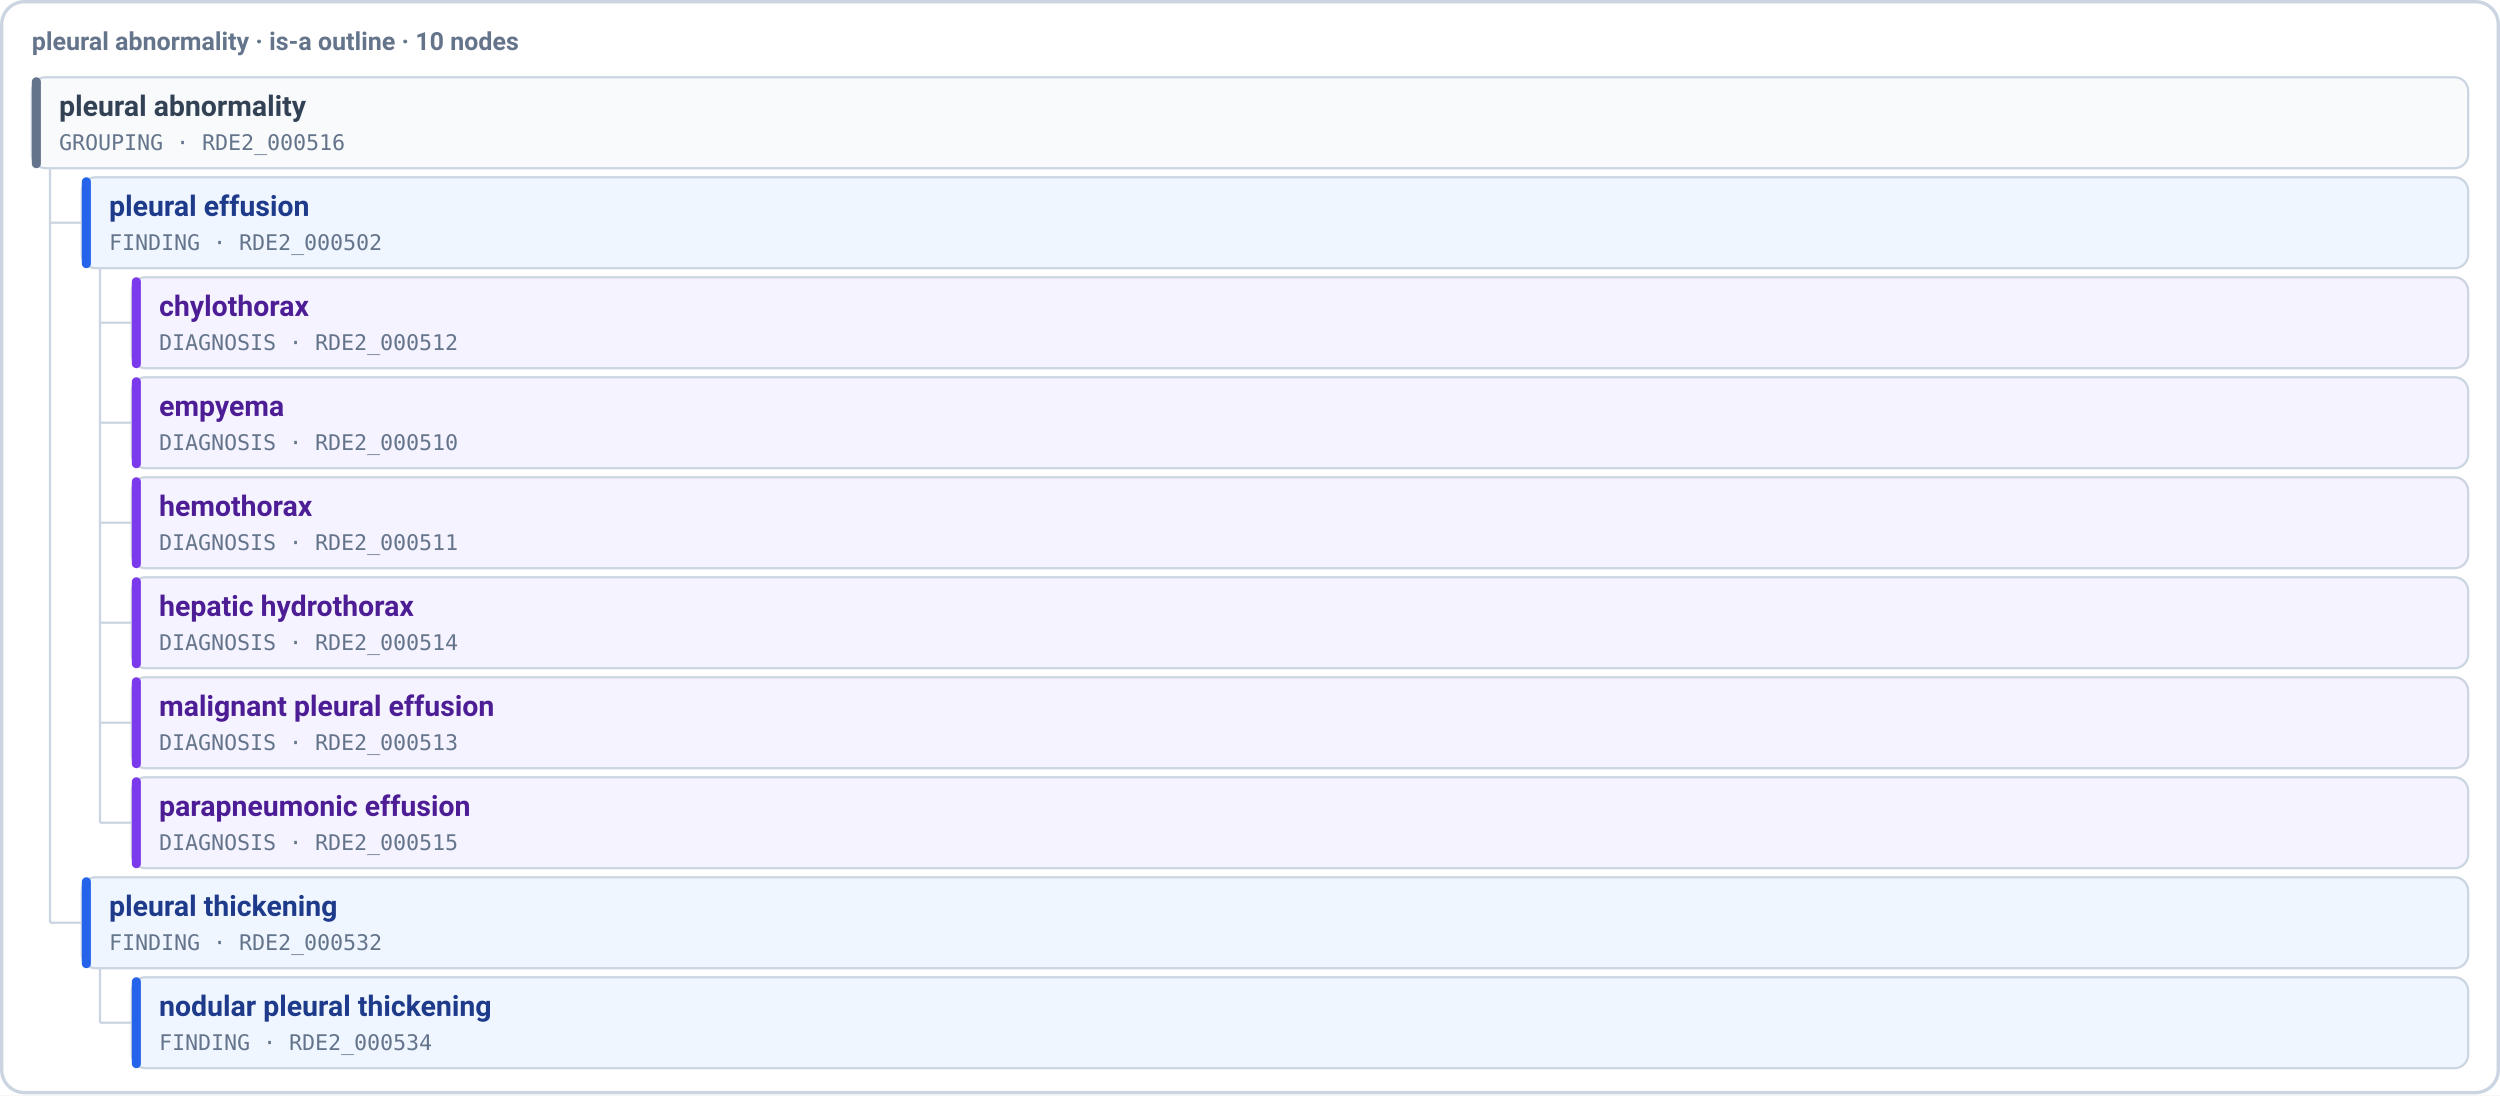
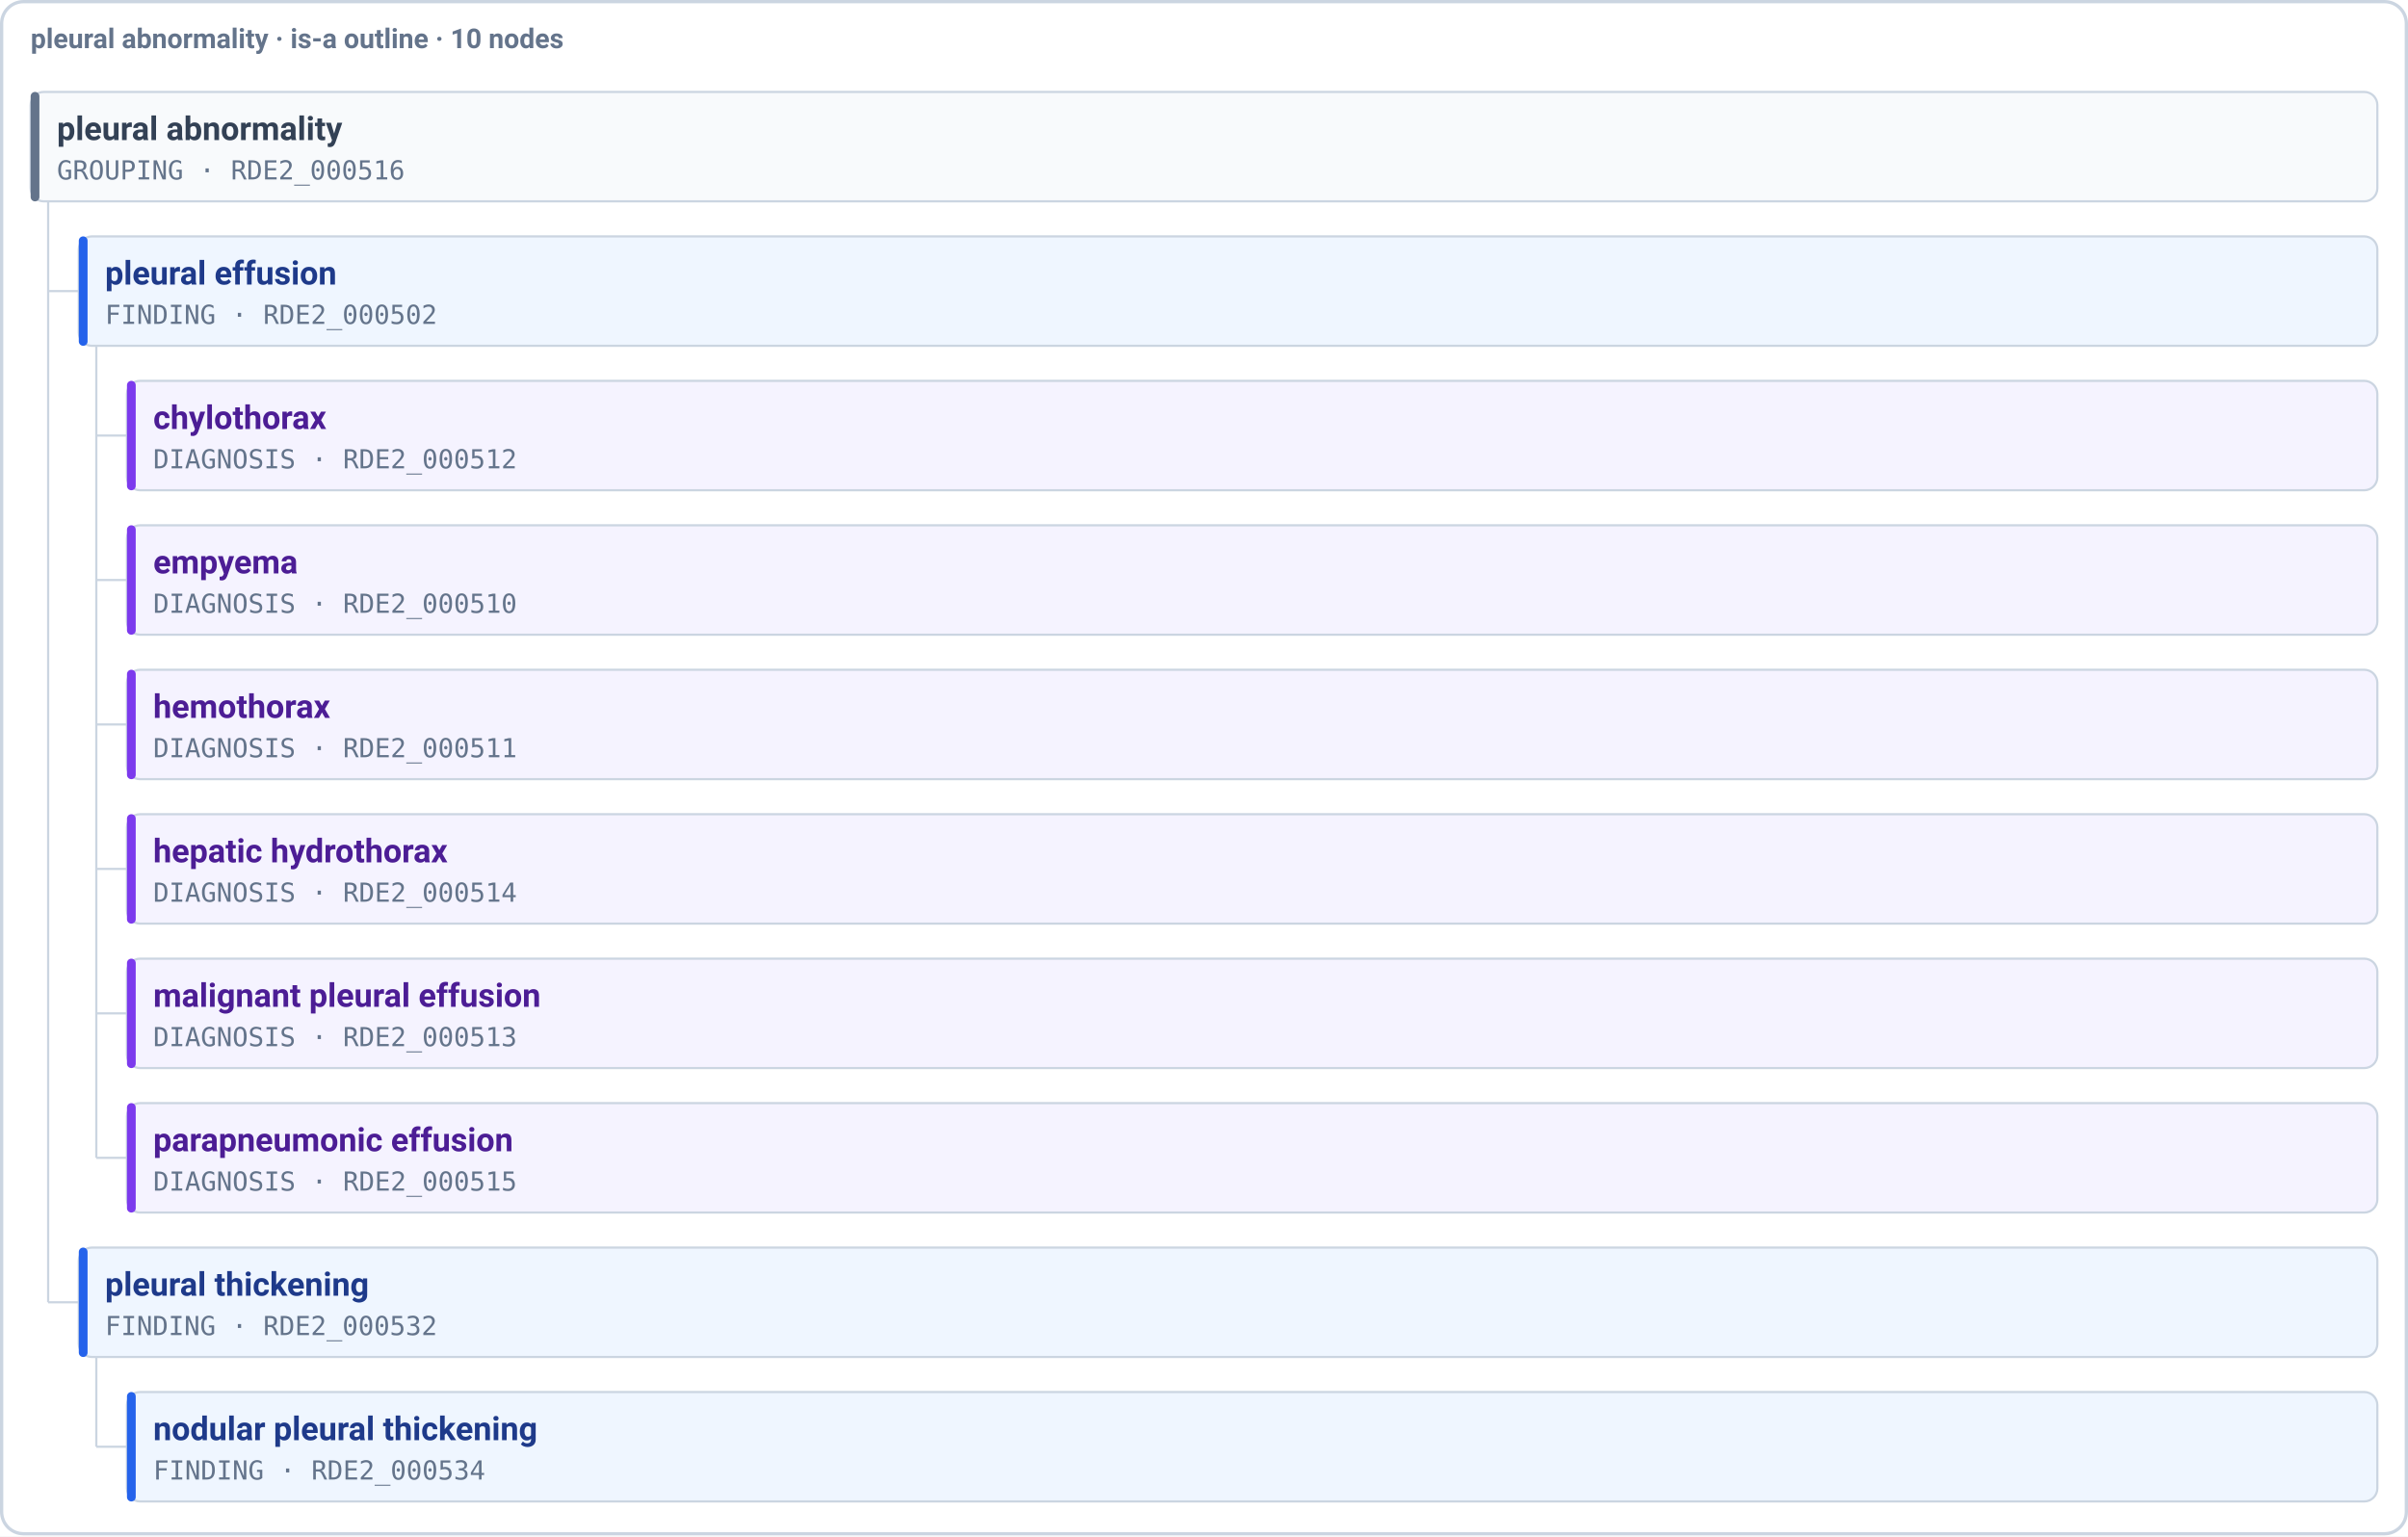
- <svg xmlns="http://www.w3.org/2000/svg" viewBox="0 0 1100 482" font-family="system-ui, -apple-system, 'Segoe UI', Roboto, sans-serif" role="img" aria-label="The is-a outline of pleural abnormality: one mini-card per row, indented by subsumption.">
+ <svg xmlns="http://www.w3.org/2000/svg" viewBox="0 0 1100 702" font-family="system-ui, -apple-system, 'Segoe UI', Roboto, sans-serif" role="img" aria-label="The is-a outline of pleural abnormality: one mini-card per row, indented by subsumption.">
  <style>.detail{display:none;pointer-events:none}.mini{cursor:default}svg:has(#m-RDE2_000516:hover) #d-RDE2_000516{display:inline}svg:has(#m-RDE2_000502:hover) #d-RDE2_000502{display:inline}svg:has(#m-RDE2_000512:hover) #d-RDE2_000512{display:inline}svg:has(#m-RDE2_000510:hover) #d-RDE2_000510{display:inline}svg:has(#m-RDE2_000511:hover) #d-RDE2_000511{display:inline}svg:has(#m-RDE2_000514:hover) #d-RDE2_000514{display:inline}svg:has(#m-RDE2_000513:hover) #d-RDE2_000513{display:inline}svg:has(#m-RDE2_000515:hover) #d-RDE2_000515{display:inline}svg:has(#m-RDE2_000532:hover) #d-RDE2_000532{display:inline}svg:has(#m-RDE2_000534:hover) #d-RDE2_000534{display:inline}</style>
-   <rect width="1100" height="482" fill="#ffffff" />
-   <rect x="0.75" y="0.75" width="1098.5" height="480" rx="10" fill="none" stroke="#cbd5e1" stroke-width="1.5" />
-   <path d="M22,74 L22,406.0" fill="none" stroke="#cbd5e1" stroke-width="1" />
-   <path d="M22,98.0 L36,98.0" fill="none" stroke="#cbd5e1" stroke-width="1" />
-   <path d="M22,406.0 L36,406.0" fill="none" stroke="#cbd5e1" stroke-width="1" />
-   <path d="M44,118 L44,362.0" fill="none" stroke="#cbd5e1" stroke-width="1" />
-   <path d="M44,142.0 L58,142.0" fill="none" stroke="#cbd5e1" stroke-width="1" />
-   <path d="M44,186.0 L58,186.0" fill="none" stroke="#cbd5e1" stroke-width="1" />
-   <path d="M44,230.0 L58,230.0" fill="none" stroke="#cbd5e1" stroke-width="1" />
-   <path d="M44,274.0 L58,274.0" fill="none" stroke="#cbd5e1" stroke-width="1" />
-   <path d="M44,318.0 L58,318.0" fill="none" stroke="#cbd5e1" stroke-width="1" />
-   <path d="M44,362.0 L58,362.0" fill="none" stroke="#cbd5e1" stroke-width="1" />
-   <path d="M44,426 L44,450.0" fill="none" stroke="#cbd5e1" stroke-width="1" />
-   <path d="M44,450.0 L58,450.0" fill="none" stroke="#cbd5e1" stroke-width="1" />
-   <text x="14.0" y="22.0" font-size="11" fill="#64748b" font-weight="700">pleural abnormality · is-a outline · 10 nodes</text>
+   <rect width="1100" height="702" fill="#ffffff" />
+   <rect x="0.75" y="0.75" width="1098.5" height="700" rx="10" fill="none" stroke="#cbd5e1" stroke-width="1.5" />
+   <path d="M22,92.0 L22,595.0" fill="none" stroke="#cbd5e1" stroke-width="1" />
+   <path d="M22,133.0 L36,133.0" fill="none" stroke="#cbd5e1" stroke-width="1" />
+   <path d="M22,595.0 L36,595.0" fill="none" stroke="#cbd5e1" stroke-width="1" />
+   <path d="M44,158.0 L44,529.0" fill="none" stroke="#cbd5e1" stroke-width="1" />
+   <path d="M44,199.0 L58,199.0" fill="none" stroke="#cbd5e1" stroke-width="1" />
+   <path d="M44,265.0 L58,265.0" fill="none" stroke="#cbd5e1" stroke-width="1" />
+   <path d="M44,331.0 L58,331.0" fill="none" stroke="#cbd5e1" stroke-width="1" />
+   <path d="M44,397.0 L58,397.0" fill="none" stroke="#cbd5e1" stroke-width="1" />
+   <path d="M44,463.0 L58,463.0" fill="none" stroke="#cbd5e1" stroke-width="1" />
+   <path d="M44,529.0 L58,529.0" fill="none" stroke="#cbd5e1" stroke-width="1" />
+   <path d="M44,620.0 L44,661.0" fill="none" stroke="#cbd5e1" stroke-width="1" />
+   <path d="M44,661.0 L58,661.0" fill="none" stroke="#cbd5e1" stroke-width="1" />
+   <text x="14.0" y="22.0" font-size="12.5" fill="#64748b" font-weight="700">pleural abnormality · is-a outline · 10 nodes</text>
  <g class="mini" id="m-RDE2_000516" data-node="RDE2_000516">
-     <rect x="14.0" y="34.0" width="1072.0" height="40" rx="6" fill="#f8fafc" stroke="#cbd5e1" />
-     <rect x="14.0" y="34.0" width="4" height="40" rx="2" fill="#64748b" />
-     <text x="26.0" y="51.0" font-size="12.5" fill="#334155" font-weight="600">pleural abnormality</text>
-     <text x="26.0" y="66.0" font-size="9.5" fill="#64748b" font-family="ui-monospace, SFMono-Regular, Menlo, monospace">GROUPING · RDE2_000516</text>
+     <rect x="14.0" y="42.0" width="1072.0" height="50" rx="6" fill="#f8fafc" stroke="#cbd5e1" />
+     <rect x="14.0" y="42.0" width="4" height="50" rx="2" fill="#64748b" />
+     <text x="26.0" y="64.0" font-size="15" fill="#334155" font-weight="600">pleural abnormality</text>
+     <text x="26.0" y="82.0" font-size="12" fill="#64748b" font-family="ui-monospace, SFMono-Regular, Menlo, monospace">GROUPING · RDE2_000516</text>
  </g>
  <g class="mini" id="m-RDE2_000502" data-node="RDE2_000502">
-     <rect x="36.0" y="78.0" width="1050.0" height="40" rx="6" fill="#eff6ff" stroke="#cbd5e1" />
-     <rect x="36.0" y="78.0" width="4" height="40" rx="2" fill="#2563eb" />
-     <text x="48.0" y="95.0" font-size="12.5" fill="#1e3a8a" font-weight="600">pleural effusion</text>
-     <text x="48.0" y="110.0" font-size="9.5" fill="#64748b" font-family="ui-monospace, SFMono-Regular, Menlo, monospace">FINDING · RDE2_000502</text>
+     <rect x="36.0" y="108.0" width="1050.0" height="50" rx="6" fill="#eff6ff" stroke="#cbd5e1" />
+     <rect x="36.0" y="108.0" width="4" height="50" rx="2" fill="#2563eb" />
+     <text x="48.0" y="130.0" font-size="15" fill="#1e3a8a" font-weight="600">pleural effusion</text>
+     <text x="48.0" y="148.0" font-size="12" fill="#64748b" font-family="ui-monospace, SFMono-Regular, Menlo, monospace">FINDING · RDE2_000502</text>
  </g>
  <g class="mini" id="m-RDE2_000512" data-node="RDE2_000512">
-     <rect x="58.0" y="122.0" width="1028.0" height="40" rx="6" fill="#f5f3ff" stroke="#cbd5e1" />
-     <rect x="58.0" y="122.0" width="4" height="40" rx="2" fill="#7c3aed" />
-     <text x="70.0" y="139.0" font-size="12.5" fill="#4c1d95" font-weight="600">chylothorax</text>
-     <text x="70.0" y="154.0" font-size="9.5" fill="#64748b" font-family="ui-monospace, SFMono-Regular, Menlo, monospace">DIAGNOSIS · RDE2_000512</text>
+     <rect x="58.0" y="174.0" width="1028.0" height="50" rx="6" fill="#f5f3ff" stroke="#cbd5e1" />
+     <rect x="58.0" y="174.0" width="4" height="50" rx="2" fill="#7c3aed" />
+     <text x="70.0" y="196.0" font-size="15" fill="#4c1d95" font-weight="600">chylothorax</text>
+     <text x="70.0" y="214.0" font-size="12" fill="#64748b" font-family="ui-monospace, SFMono-Regular, Menlo, monospace">DIAGNOSIS · RDE2_000512</text>
  </g>
  <g class="mini" id="m-RDE2_000510" data-node="RDE2_000510">
-     <rect x="58.0" y="166.0" width="1028.0" height="40" rx="6" fill="#f5f3ff" stroke="#cbd5e1" />
-     <rect x="58.0" y="166.0" width="4" height="40" rx="2" fill="#7c3aed" />
-     <text x="70.0" y="183.0" font-size="12.5" fill="#4c1d95" font-weight="600">empyema</text>
-     <text x="70.0" y="198.0" font-size="9.5" fill="#64748b" font-family="ui-monospace, SFMono-Regular, Menlo, monospace">DIAGNOSIS · RDE2_000510</text>
+     <rect x="58.0" y="240.0" width="1028.0" height="50" rx="6" fill="#f5f3ff" stroke="#cbd5e1" />
+     <rect x="58.0" y="240.0" width="4" height="50" rx="2" fill="#7c3aed" />
+     <text x="70.0" y="262.0" font-size="15" fill="#4c1d95" font-weight="600">empyema</text>
+     <text x="70.0" y="280.0" font-size="12" fill="#64748b" font-family="ui-monospace, SFMono-Regular, Menlo, monospace">DIAGNOSIS · RDE2_000510</text>
  </g>
  <g class="mini" id="m-RDE2_000511" data-node="RDE2_000511">
-     <rect x="58.0" y="210.0" width="1028.0" height="40" rx="6" fill="#f5f3ff" stroke="#cbd5e1" />
-     <rect x="58.0" y="210.0" width="4" height="40" rx="2" fill="#7c3aed" />
-     <text x="70.0" y="227.0" font-size="12.5" fill="#4c1d95" font-weight="600">hemothorax</text>
-     <text x="70.0" y="242.0" font-size="9.5" fill="#64748b" font-family="ui-monospace, SFMono-Regular, Menlo, monospace">DIAGNOSIS · RDE2_000511</text>
+     <rect x="58.0" y="306.0" width="1028.0" height="50" rx="6" fill="#f5f3ff" stroke="#cbd5e1" />
+     <rect x="58.0" y="306.0" width="4" height="50" rx="2" fill="#7c3aed" />
+     <text x="70.0" y="328.0" font-size="15" fill="#4c1d95" font-weight="600">hemothorax</text>
+     <text x="70.0" y="346.0" font-size="12" fill="#64748b" font-family="ui-monospace, SFMono-Regular, Menlo, monospace">DIAGNOSIS · RDE2_000511</text>
  </g>
  <g class="mini" id="m-RDE2_000514" data-node="RDE2_000514">
-     <rect x="58.0" y="254.0" width="1028.0" height="40" rx="6" fill="#f5f3ff" stroke="#cbd5e1" />
-     <rect x="58.0" y="254.0" width="4" height="40" rx="2" fill="#7c3aed" />
-     <text x="70.0" y="271.0" font-size="12.5" fill="#4c1d95" font-weight="600">hepatic hydrothorax</text>
-     <text x="70.0" y="286.0" font-size="9.5" fill="#64748b" font-family="ui-monospace, SFMono-Regular, Menlo, monospace">DIAGNOSIS · RDE2_000514</text>
+     <rect x="58.0" y="372.0" width="1028.0" height="50" rx="6" fill="#f5f3ff" stroke="#cbd5e1" />
+     <rect x="58.0" y="372.0" width="4" height="50" rx="2" fill="#7c3aed" />
+     <text x="70.0" y="394.0" font-size="15" fill="#4c1d95" font-weight="600">hepatic hydrothorax</text>
+     <text x="70.0" y="412.0" font-size="12" fill="#64748b" font-family="ui-monospace, SFMono-Regular, Menlo, monospace">DIAGNOSIS · RDE2_000514</text>
  </g>
  <g class="mini" id="m-RDE2_000513" data-node="RDE2_000513">
-     <rect x="58.0" y="298.0" width="1028.0" height="40" rx="6" fill="#f5f3ff" stroke="#cbd5e1" />
-     <rect x="58.0" y="298.0" width="4" height="40" rx="2" fill="#7c3aed" />
-     <text x="70.0" y="315.0" font-size="12.5" fill="#4c1d95" font-weight="600">malignant pleural effusion</text>
-     <text x="70.0" y="330.0" font-size="9.5" fill="#64748b" font-family="ui-monospace, SFMono-Regular, Menlo, monospace">DIAGNOSIS · RDE2_000513</text>
+     <rect x="58.0" y="438.0" width="1028.0" height="50" rx="6" fill="#f5f3ff" stroke="#cbd5e1" />
+     <rect x="58.0" y="438.0" width="4" height="50" rx="2" fill="#7c3aed" />
+     <text x="70.0" y="460.0" font-size="15" fill="#4c1d95" font-weight="600">malignant pleural effusion</text>
+     <text x="70.0" y="478.0" font-size="12" fill="#64748b" font-family="ui-monospace, SFMono-Regular, Menlo, monospace">DIAGNOSIS · RDE2_000513</text>
  </g>
  <g class="mini" id="m-RDE2_000515" data-node="RDE2_000515">
-     <rect x="58.0" y="342.0" width="1028.0" height="40" rx="6" fill="#f5f3ff" stroke="#cbd5e1" />
-     <rect x="58.0" y="342.0" width="4" height="40" rx="2" fill="#7c3aed" />
-     <text x="70.0" y="359.0" font-size="12.5" fill="#4c1d95" font-weight="600">parapneumonic effusion</text>
-     <text x="70.0" y="374.0" font-size="9.5" fill="#64748b" font-family="ui-monospace, SFMono-Regular, Menlo, monospace">DIAGNOSIS · RDE2_000515</text>
+     <rect x="58.0" y="504.0" width="1028.0" height="50" rx="6" fill="#f5f3ff" stroke="#cbd5e1" />
+     <rect x="58.0" y="504.0" width="4" height="50" rx="2" fill="#7c3aed" />
+     <text x="70.0" y="526.0" font-size="15" fill="#4c1d95" font-weight="600">parapneumonic effusion</text>
+     <text x="70.0" y="544.0" font-size="12" fill="#64748b" font-family="ui-monospace, SFMono-Regular, Menlo, monospace">DIAGNOSIS · RDE2_000515</text>
  </g>
  <g class="mini" id="m-RDE2_000532" data-node="RDE2_000532">
-     <rect x="36.0" y="386.0" width="1050.0" height="40" rx="6" fill="#eff6ff" stroke="#cbd5e1" />
-     <rect x="36.0" y="386.0" width="4" height="40" rx="2" fill="#2563eb" />
-     <text x="48.0" y="403.0" font-size="12.5" fill="#1e3a8a" font-weight="600">pleural thickening</text>
-     <text x="48.0" y="418.0" font-size="9.5" fill="#64748b" font-family="ui-monospace, SFMono-Regular, Menlo, monospace">FINDING · RDE2_000532</text>
+     <rect x="36.0" y="570.0" width="1050.0" height="50" rx="6" fill="#eff6ff" stroke="#cbd5e1" />
+     <rect x="36.0" y="570.0" width="4" height="50" rx="2" fill="#2563eb" />
+     <text x="48.0" y="592.0" font-size="15" fill="#1e3a8a" font-weight="600">pleural thickening</text>
+     <text x="48.0" y="610.0" font-size="12" fill="#64748b" font-family="ui-monospace, SFMono-Regular, Menlo, monospace">FINDING · RDE2_000532</text>
  </g>
  <g class="mini" id="m-RDE2_000534" data-node="RDE2_000534">
-     <rect x="58.0" y="430.0" width="1028.0" height="40" rx="6" fill="#eff6ff" stroke="#cbd5e1" />
-     <rect x="58.0" y="430.0" width="4" height="40" rx="2" fill="#2563eb" />
-     <text x="70.0" y="447.0" font-size="12.5" fill="#1e3a8a" font-weight="600">nodular pleural thickening</text>
-     <text x="70.0" y="462.0" font-size="9.5" fill="#64748b" font-family="ui-monospace, SFMono-Regular, Menlo, monospace">FINDING · RDE2_000534</text>
+     <rect x="58.0" y="636.0" width="1028.0" height="50" rx="6" fill="#eff6ff" stroke="#cbd5e1" />
+     <rect x="58.0" y="636.0" width="4" height="50" rx="2" fill="#2563eb" />
+     <text x="70.0" y="658.0" font-size="15" fill="#1e3a8a" font-weight="600">nodular pleural thickening</text>
+     <text x="70.0" y="676.0" font-size="12" fill="#64748b" font-family="ui-monospace, SFMono-Regular, Menlo, monospace">FINDING · RDE2_000534</text>
  </g>
  <g class="details">
-     <g class="detail" id="d-RDE2_000516" transform="translate(14.0,76.0)">
-       <rect x="0" y="0" width="420" height="100" rx="8" fill="#ffffff" stroke="#64748b" stroke-width="1.2" />
-       <rect x="0" y="0" width="420" height="30" rx="8" fill="#f8fafc" />
-       <rect x="0" y="22" width="420" height="8" fill="#f8fafc" />
-       <text x="12.0" y="20.0" font-size="13" fill="#334155" font-weight="700">pleural abnormality</text>
-       <text x="408.0" y="20.0" font-size="9.5" fill="#64748b" text-anchor="end" font-family="ui-monospace, SFMono-Regular, Menlo, monospace">GROUPING · RDE2_000516</text>
-       <text x="12.0" y="44.0" font-size="11" fill="#1f2937">Any abnormality of the pleura or pleural space. Negative-only node.</text>
-       <text x="12.0" y="58.0" font-size="11" fill="#78350f">⌂ RID1362 “pleura” · structure</text>
-       <text x="12.0" y="72.0" font-size="10" fill="#4c1d95">kinds of  pleural effusion</text>
-       <text x="12.0" y="85.0" font-size="10" fill="#4c1d95">kinds of  pleural thickening</text>
-     </g>
-     <g class="detail" id="d-RDE2_000502" transform="translate(36.0,120.0)">
-       <rect x="0" y="0" width="420" height="285" rx="8" fill="#ffffff" stroke="#2563eb" stroke-width="1.2" />
-       <rect x="0" y="0" width="420" height="30" rx="8" fill="#eff6ff" />
-       <rect x="0" y="22" width="420" height="8" fill="#eff6ff" />
-       <text x="12.0" y="20.0" font-size="13" fill="#1e3a8a" font-weight="700">pleural effusion</text>
-       <text x="408.0" y="20.0" font-size="9.5" fill="#64748b" text-anchor="end" font-family="ui-monospace, SFMono-Regular, Menlo, monospace">FINDING · RDE2_000502</text>
-       <text x="12.0" y="44.0" font-size="11" fill="#1f2937">Fluid within the pleural space beyond the physiologic few</text>
-       <text x="12.0" y="58.0" font-size="11" fill="#1f2937">millilitres. The class carries what can be seen; its causes are the</text>
-       <text x="12.0" y="72.0" font-size="11" fill="#1f2937">incoming MAY_CAUSE edges and its named kinds are its diagnosis</text>
-       <text x="12.0" y="86.0" font-size="11" fill="#1f2937">subtypes.</text>
-       <text x="12.0" y="100.0" font-size="11" fill="#78350f">⌂ RID1363 “pleural space” · structure</text>
-       <text x="12.0" y="114.0" font-size="10" fill="#64748b">synonyms: pleural fluid · hydrothorax</text>
-       <text x="12.0" y="127.0" font-size="10" fill="#14532d">attributes: presence · change from prior · size (qualitative) · fluid attenuation · internal complexity</text>
-       <text x="12.0" y="140.0" font-size="10" fill="#4c1d95">a kind of  pleural abnormality</text>
-       <text x="12.0" y="153.0" font-size="10" fill="#4c1d95">kinds of  empyema</text>
-       <text x="12.0" y="166.0" font-size="10" fill="#4c1d95">kinds of  hemothorax</text>
-       <text x="12.0" y="179.0" font-size="10" fill="#4c1d95">kinds of  chylothorax</text>
-       <text x="12.0" y="192.0" font-size="10" fill="#4c1d95">kinds of  malignant pleural effusion</text>
-       <text x="12.0" y="205.0" font-size="10" fill="#4c1d95">kinds of  hepatic hydrothorax</text>
-       <text x="12.0" y="218.0" font-size="10" fill="#64748b">… 9 more</text>
-       <text x="12.0" y="231.0" font-size="10" fill="#64748b">RadLex RID34539 “pleural effusion”</text>
-       <text x="12.0" y="244.0" font-size="10" fill="#64748b">SNOMED CT 60046008 “Pleural effusion”</text>
-       <text x="12.0" y="257.0" font-size="10" fill="#64748b">modality computed tomography, ultrasound, projection radiography · region</text>
-       <text x="12.0" y="270.0" font-size="10" fill="#64748b">thorax · subspecialty chest radiology · sex sex-neutral · age all ages · …</text>
-     </g>
-     <g class="detail" id="d-RDE2_000512" transform="translate(58.0,164.0)">
-       <rect x="0" y="0" width="420" height="153" rx="8" fill="#ffffff" stroke="#7c3aed" stroke-width="1.2" />
-       <rect x="0" y="0" width="420" height="30" rx="8" fill="#f5f3ff" />
-       <rect x="0" y="22" width="420" height="8" fill="#f5f3ff" />
-       <text x="12.0" y="20.0" font-size="13" fill="#4c1d95" font-weight="700">chylothorax</text>
-       <text x="408.0" y="20.0" font-size="9.5" fill="#64748b" text-anchor="end" font-family="ui-monospace, SFMono-Regular, Menlo, monospace">DIAGNOSIS · RDE2_000512</text>
-       <text x="12.0" y="44.0" font-size="11" fill="#1f2937">Chyle in the pleural space from disruption or obstruction of the</text>
-       <text x="12.0" y="58.0" font-size="11" fill="#1f2937">thoracic duct.</text>
-       <text x="12.0" y="72.0" font-size="11" fill="#78350f">⌂ RID1363 “pleural space” · structure  (inherited from pleural effusion)</text>
-       <text x="12.0" y="86.0" font-size="10" fill="#14532d">attributes: presence</text>
-       <text x="12.0" y="99.0" font-size="10" fill="#4c1d95">a kind of  pleural effusion</text>
-       <text x="12.0" y="112.0" font-size="10" fill="#64748b">SNOMED CT 83035003 “Chylothorax”</text>
-       <text x="12.0" y="125.0" font-size="10" fill="#64748b">modality computed tomography, ultrasound, projection radiography · region</text>
-       <text x="12.0" y="138.0" font-size="10" fill="#64748b">thorax · subspecialty chest radiology · sex sex-neutral · age all ages · …</text>
-     </g>
-     <g class="detail" id="d-RDE2_000510" transform="translate(58.0,208.0)">
-       <rect x="0" y="0" width="420" height="232" rx="8" fill="#ffffff" stroke="#7c3aed" stroke-width="1.2" />
-       <rect x="0" y="0" width="420" height="30" rx="8" fill="#f5f3ff" />
-       <rect x="0" y="22" width="420" height="8" fill="#f5f3ff" />
-       <text x="12.0" y="20.0" font-size="13" fill="#4c1d95" font-weight="700">empyema</text>
-       <text x="408.0" y="20.0" font-size="9.5" fill="#64748b" text-anchor="end" font-family="ui-monospace, SFMono-Regular, Menlo, monospace">DIAGNOSIS · RDE2_000510</text>
-       <text x="12.0" y="44.0" font-size="11" fill="#1f2937">Infected pleural fluid: pus in the pleural space. A subtype of</text>
-       <text x="12.0" y="58.0" font-size="11" fill="#1f2937">pleural effusion because 'empyema without effusion' is not a</text>
-       <text x="12.0" y="72.0" font-size="11" fill="#1f2937">meaningful sentence.</text>
-       <text x="12.0" y="86.0" font-size="11" fill="#78350f">⌂ RID1363 “pleural space” · structure  (inherited from pleural effusion)</text>
-       <text x="12.0" y="100.0" font-size="10" fill="#64748b">synonyms: pleural empyema</text>
-       <text x="12.0" y="113.0" font-size="10" fill="#14532d">attributes: presence</text>
-       <text x="12.0" y="126.0" font-size="10" fill="#4c1d95">a kind of  pleural effusion</text>
-       <text x="12.0" y="139.0" font-size="10" fill="#4c1d95">manifests as  pleural thickening  · very frequent · suggestive</text>
-       <text x="12.0" y="152.0" font-size="10" fill="#4c1d95">manifests as  split pleura sign  · frequent · highly suggestive</text>
-       <text x="12.0" y="165.0" font-size="10" fill="#4c1d95">progresses from  parapneumonic effusion</text>
-       <text x="12.0" y="178.0" font-size="10" fill="#64748b">RadLex RID3714 “empyema” (close)</text>
-       <text x="12.0" y="191.0" font-size="10" fill="#64748b">SNOMED CT 58554001 “Empyema of pleura”</text>
-       <text x="12.0" y="204.0" font-size="10" fill="#64748b">modality computed tomography, ultrasound, projection radiography · region</text>
-       <text x="12.0" y="217.0" font-size="10" fill="#64748b">thorax · subspecialty chest radiology · sex sex-neutral · age all ages · …</text>
-     </g>
-     <g class="detail" id="d-RDE2_000511" transform="translate(58.0,252.0)">
-       <rect x="0" y="0" width="420" height="152" rx="8" fill="#ffffff" stroke="#7c3aed" stroke-width="1.2" />
-       <rect x="0" y="0" width="420" height="30" rx="8" fill="#f5f3ff" />
-       <rect x="0" y="22" width="420" height="8" fill="#f5f3ff" />
-       <text x="12.0" y="20.0" font-size="13" fill="#4c1d95" font-weight="700">hemothorax</text>
-       <text x="408.0" y="20.0" font-size="9.5" fill="#64748b" text-anchor="end" font-family="ui-monospace, SFMono-Regular, Menlo, monospace">DIAGNOSIS · RDE2_000511</text>
-       <text x="12.0" y="44.0" font-size="11" fill="#1f2937">Blood in the pleural space.</text>
-       <text x="12.0" y="58.0" font-size="11" fill="#78350f">⌂ RID1363 “pleural space” · structure  (inherited from pleural effusion)</text>
-       <text x="12.0" y="72.0" font-size="10" fill="#14532d">attributes: presence</text>
-       <text x="12.0" y="85.0" font-size="10" fill="#4c1d95">a kind of  pleural effusion</text>
-       <text x="12.0" y="98.0" font-size="10" fill="#64748b">RadLex RID34595 “hemothorax”</text>
-       <text x="12.0" y="111.0" font-size="10" fill="#64748b">SNOMED CT 31892009 “Hemothorax”</text>
-       <text x="12.0" y="124.0" font-size="10" fill="#64748b">modality computed tomography, ultrasound, projection radiography · region</text>
-       <text x="12.0" y="137.0" font-size="10" fill="#64748b">thorax · subspecialty chest radiology · sex sex-neutral · age all ages · …</text>
-     </g>
-     <g class="detail" id="d-RDE2_000514" transform="translate(58.0,296.0)">
-       <rect x="0" y="0" width="420" height="166" rx="8" fill="#ffffff" stroke="#7c3aed" stroke-width="1.2" />
-       <rect x="0" y="0" width="420" height="30" rx="8" fill="#f5f3ff" />
-       <rect x="0" y="22" width="420" height="8" fill="#f5f3ff" />
-       <text x="12.0" y="20.0" font-size="13" fill="#4c1d95" font-weight="700">hepatic hydrothorax</text>
-       <text x="408.0" y="20.0" font-size="9.5" fill="#64748b" text-anchor="end" font-family="ui-monospace, SFMono-Regular, Menlo, monospace">DIAGNOSIS · RDE2_000514</text>
-       <text x="12.0" y="44.0" font-size="11" fill="#1f2937">Pleural effusion from transdiaphragmatic passage of ascites in</text>
-       <text x="12.0" y="58.0" font-size="11" fill="#1f2937">cirrhosis, usually right-sided.</text>
-       <text x="12.0" y="72.0" font-size="11" fill="#78350f">⌂ RID1363 “pleural space” · structure  (inherited from pleural effusion)</text>
-       <text x="12.0" y="86.0" font-size="10" fill="#14532d">attributes: presence</text>
-       <text x="12.0" y="99.0" font-size="10" fill="#4c1d95">a kind of  pleural effusion</text>
-       <text x="12.0" y="112.0" font-size="10" fill="#4c1d95">may be caused by  cirrhosis  · occasional</text>
-       <text x="12.0" y="125.0" font-size="10" fill="#64748b">SNOMED CT 79231000 “Hydrothorax” (close)</text>
-       <text x="12.0" y="138.0" font-size="10" fill="#64748b">modality computed tomography, ultrasound, projection radiography · region</text>
-       <text x="12.0" y="151.0" font-size="10" fill="#64748b">thorax · subspecialty chest radiology · sex sex-neutral · age all ages · …</text>
-     </g>
-     <g class="detail" id="d-RDE2_000513" transform="translate(58.0,340.0)">
-       <rect x="0" y="0" width="420" height="152" rx="8" fill="#ffffff" stroke="#7c3aed" stroke-width="1.2" />
-       <rect x="0" y="0" width="420" height="30" rx="8" fill="#f5f3ff" />
-       <rect x="0" y="22" width="420" height="8" fill="#f5f3ff" />
-       <text x="12.0" y="20.0" font-size="13" fill="#4c1d95" font-weight="700">malignant pleural effusion</text>
-       <text x="408.0" y="20.0" font-size="9.5" fill="#64748b" text-anchor="end" font-family="ui-monospace, SFMono-Regular, Menlo, monospace">DIAGNOSIS · RDE2_000513</text>
-       <text x="12.0" y="44.0" font-size="11" fill="#1f2937">Pleural effusion from pleural involvement by malignancy.</text>
-       <text x="12.0" y="58.0" font-size="11" fill="#78350f">⌂ RID1363 “pleural space” · structure  (inherited from pleural effusion)</text>
-       <text x="12.0" y="72.0" font-size="10" fill="#14532d">attributes: presence</text>
-       <text x="12.0" y="85.0" font-size="10" fill="#4c1d95">a kind of  pleural effusion</text>
-       <text x="12.0" y="98.0" font-size="10" fill="#4c1d95">manifests as  nodular pleural thickening  · frequent · highly suggestive</text>
-       <text x="12.0" y="111.0" font-size="10" fill="#4c1d95">may be caused by  malignant neoplastic disease  · occasional</text>
-       <text x="12.0" y="124.0" font-size="10" fill="#64748b">modality computed tomography, ultrasound, projection radiography · region</text>
-       <text x="12.0" y="137.0" font-size="10" fill="#64748b">thorax · subspecialty chest radiology · sex sex-neutral · age all ages · …</text>
-     </g>
-     <g class="detail" id="d-RDE2_000515" transform="translate(58.0,384.0)">
-       <rect x="0" y="0" width="420" height="166" rx="8" fill="#ffffff" stroke="#7c3aed" stroke-width="1.2" />
-       <rect x="0" y="0" width="420" height="30" rx="8" fill="#f5f3ff" />
-       <rect x="0" y="22" width="420" height="8" fill="#f5f3ff" />
-       <text x="12.0" y="20.0" font-size="13" fill="#4c1d95" font-weight="700">parapneumonic effusion</text>
-       <text x="408.0" y="20.0" font-size="9.5" fill="#64748b" text-anchor="end" font-family="ui-monospace, SFMono-Regular, Menlo, monospace">DIAGNOSIS · RDE2_000515</text>
-       <text x="12.0" y="44.0" font-size="11" fill="#1f2937">Pleural effusion accompanying pneumonia, before it becomes an</text>
-       <text x="12.0" y="58.0" font-size="11" fill="#1f2937">empyema.</text>
-       <text x="12.0" y="72.0" font-size="11" fill="#78350f">⌂ RID1363 “pleural space” · structure  (inherited from pleural effusion)</text>
-       <text x="12.0" y="86.0" font-size="10" fill="#14532d">attributes: presence</text>
-       <text x="12.0" y="99.0" font-size="10" fill="#4c1d95">a kind of  pleural effusion</text>
-       <text x="12.0" y="112.0" font-size="10" fill="#4c1d95">progresses to  empyema</text>
-       <text x="12.0" y="125.0" font-size="10" fill="#64748b">SNOMED CT 81075000 “Pleural effusion associated with pulmonary infection”</text>
-       <text x="12.0" y="138.0" font-size="10" fill="#64748b">modality computed tomography, ultrasound, projection radiography · region</text>
-       <text x="12.0" y="151.0" font-size="10" fill="#64748b">thorax · subspecialty chest radiology · sex sex-neutral · age all ages · …</text>
-     </g>
-     <g class="detail" id="d-RDE2_000532" transform="translate(36.0,428.0)">
-       <rect x="0" y="0" width="420" height="152" rx="8" fill="#ffffff" stroke="#2563eb" stroke-width="1.2" />
-       <rect x="0" y="0" width="420" height="30" rx="8" fill="#eff6ff" />
-       <rect x="0" y="22" width="420" height="8" fill="#eff6ff" />
-       <text x="12.0" y="20.0" font-size="13" fill="#1e3a8a" font-weight="700">pleural thickening</text>
-       <text x="408.0" y="20.0" font-size="9.5" fill="#64748b" text-anchor="end" font-family="ui-monospace, SFMono-Regular, Menlo, monospace">FINDING · RDE2_000532</text>
-       <text x="12.0" y="44.0" font-size="11" fill="#1f2937">Thickening of the pleura beyond a fine line.</text>
-       <text x="12.0" y="58.0" font-size="11" fill="#78350f">⌂ RID1362 “pleura” · structure</text>
-       <text x="12.0" y="72.0" font-size="10" fill="#14532d">attributes: presence · distribution</text>
-       <text x="12.0" y="85.0" font-size="10" fill="#4c1d95">a kind of  pleural abnormality</text>
-       <text x="12.0" y="98.0" font-size="10" fill="#4c1d95">kinds of  nodular pleural thickening</text>
-       <text x="12.0" y="111.0" font-size="10" fill="#4c1d95">may represent  empyema  · very frequent · suggestive</text>
-       <text x="12.0" y="124.0" font-size="10" fill="#4c1d95">occurs with  pleural effusion</text>
-       <text x="12.0" y="137.0" font-size="10" fill="#64748b">SNOMED CT 73725006 “Thickening of pleura”</text>
-     </g>
-     <g class="detail" id="d-RDE2_000534" transform="translate(58.0,472.0)">
-       <rect x="0" y="0" width="420" height="113" rx="8" fill="#ffffff" stroke="#2563eb" stroke-width="1.2" />
-       <rect x="0" y="0" width="420" height="30" rx="8" fill="#eff6ff" />
-       <rect x="0" y="22" width="420" height="8" fill="#eff6ff" />
-       <text x="12.0" y="20.0" font-size="13" fill="#1e3a8a" font-weight="700">nodular pleural thickening</text>
-       <text x="408.0" y="20.0" font-size="9.5" fill="#64748b" text-anchor="end" font-family="ui-monospace, SFMono-Regular, Menlo, monospace">FINDING · RDE2_000534</text>
-       <text x="12.0" y="44.0" font-size="11" fill="#1f2937">Pleural thickening with a nodular contour.</text>
-       <text x="12.0" y="58.0" font-size="11" fill="#78350f">⌂ RID1362 “pleura” · structure</text>
-       <text x="12.0" y="72.0" font-size="10" fill="#14532d">attributes: presence</text>
-       <text x="12.0" y="85.0" font-size="10" fill="#4c1d95">a kind of  pleural thickening</text>
-       <text x="12.0" y="98.0" font-size="10" fill="#4c1d95">may represent  malignant pleural effusion  · frequent · highly suggestive</text>
+     <g class="detail" id="d-RDE2_000516" transform="translate(14.0,94.0)">
+       <rect x="0" y="0" width="480" height="131" rx="8" fill="#ffffff" stroke="#64748b" stroke-width="1.2" />
+       <rect x="0" y="0" width="480" height="36" rx="8" fill="#f8fafc" />
+       <rect x="0" y="26" width="480" height="10" fill="#f8fafc" />
+       <text x="12.0" y="24.0" font-size="15" fill="#334155" font-weight="700">pleural abnormality</text>
+       <text x="468.0" y="24.0" font-size="12" fill="#64748b" text-anchor="end" font-family="ui-monospace, SFMono-Regular, Menlo, monospace">GROUPING · RDE2_000516</text>
+       <text x="12.0" y="52.0" font-size="12.5" fill="#1f2937">Any abnormality of the pleura or pleural space. Negative-only node.</text>
+       <text x="12.0" y="68.0" font-size="12.5" fill="#78350f">⌂ RID1362 “pleura” · structure</text>
+       <text x="12.0" y="84.0" font-size="12" fill="#14532d">attributes: presence</text>
+       <text x="12.0" y="99.0" font-size="12" fill="#4c1d95">kinds of  pleural effusion</text>
+       <text x="12.0" y="114.0" font-size="12" fill="#4c1d95">kinds of  pleural thickening</text>
+     </g>
+     <g class="detail" id="d-RDE2_000502" transform="translate(36.0,160.0)">
+       <rect x="0" y="0" width="480" height="329" rx="8" fill="#ffffff" stroke="#2563eb" stroke-width="1.2" />
+       <rect x="0" y="0" width="480" height="36" rx="8" fill="#eff6ff" />
+       <rect x="0" y="26" width="480" height="10" fill="#eff6ff" />
+       <text x="12.0" y="24.0" font-size="15" fill="#1e3a8a" font-weight="700">pleural effusion</text>
+       <text x="468.0" y="24.0" font-size="12" fill="#64748b" text-anchor="end" font-family="ui-monospace, SFMono-Regular, Menlo, monospace">FINDING · RDE2_000502</text>
+       <text x="12.0" y="52.0" font-size="12.5" fill="#1f2937">Fluid within the pleural space beyond the physiologic few</text>
+       <text x="12.0" y="68.0" font-size="12.5" fill="#1f2937">millilitres. The class carries what can be seen; its causes are the</text>
+       <text x="12.0" y="84.0" font-size="12.5" fill="#1f2937">incoming MAY_CAUSE edges and its named kinds are its diagnosis</text>
+       <text x="12.0" y="100.0" font-size="12.5" fill="#1f2937">subtypes.</text>
+       <text x="12.0" y="116.0" font-size="12.5" fill="#78350f">⌂ RID1363 “pleural space” · structure</text>
+       <text x="12.0" y="132.0" font-size="12" fill="#64748b">synonyms: pleural fluid · hydrothorax</text>
+       <text x="12.0" y="147.0" font-size="12" fill="#14532d">attributes: presence · change from prior · size (qualitative) · fluid attenuation · internal complexity</text>
+       <text x="12.0" y="162.0" font-size="12" fill="#4c1d95">a kind of  pleural abnormality</text>
+       <text x="12.0" y="177.0" font-size="12" fill="#4c1d95">kinds of  empyema</text>
+       <text x="12.0" y="192.0" font-size="12" fill="#4c1d95">kinds of  hemothorax</text>
+       <text x="12.0" y="207.0" font-size="12" fill="#4c1d95">kinds of  chylothorax</text>
+       <text x="12.0" y="222.0" font-size="12" fill="#4c1d95">kinds of  malignant pleural effusion</text>
+       <text x="12.0" y="237.0" font-size="12" fill="#4c1d95">kinds of  hepatic hydrothorax</text>
+       <text x="12.0" y="252.0" font-size="12" fill="#64748b">… 9 more</text>
+       <text x="12.0" y="267.0" font-size="12" fill="#64748b">RadLex RID34539 “pleural effusion”</text>
+       <text x="12.0" y="282.0" font-size="12" fill="#64748b">SNOMED CT 60046008 “Pleural effusion”</text>
+       <text x="12.0" y="297.0" font-size="12" fill="#64748b">modality computed tomography, ultrasound, projection radiography ·</text>
+       <text x="12.0" y="312.0" font-size="12" fill="#64748b">region thorax · subspecialty chest radiology · sex sex-neutral · age …</text>
+     </g>
+     <g class="detail" id="d-RDE2_000512" transform="translate(58.0,226.0)">
+       <rect x="0" y="0" width="480" height="177" rx="8" fill="#ffffff" stroke="#7c3aed" stroke-width="1.2" />
+       <rect x="0" y="0" width="480" height="36" rx="8" fill="#f5f3ff" />
+       <rect x="0" y="26" width="480" height="10" fill="#f5f3ff" />
+       <text x="12.0" y="24.0" font-size="15" fill="#4c1d95" font-weight="700">chylothorax</text>
+       <text x="468.0" y="24.0" font-size="12" fill="#64748b" text-anchor="end" font-family="ui-monospace, SFMono-Regular, Menlo, monospace">DIAGNOSIS · RDE2_000512</text>
+       <text x="12.0" y="52.0" font-size="12.5" fill="#1f2937">Chyle in the pleural space from disruption or obstruction of the</text>
+       <text x="12.0" y="68.0" font-size="12.5" fill="#1f2937">thoracic duct.</text>
+       <text x="12.0" y="84.0" font-size="12.5" fill="#78350f">⌂ RID1363 “pleural space” · structure  (inherited from pleural effusion)</text>
+       <text x="12.0" y="100.0" font-size="12" fill="#14532d">attributes: presence</text>
+       <text x="12.0" y="115.0" font-size="12" fill="#4c1d95">a kind of  pleural effusion</text>
+       <text x="12.0" y="130.0" font-size="12" fill="#64748b">SNOMED CT 83035003 “Chylothorax”</text>
+       <text x="12.0" y="145.0" font-size="12" fill="#64748b">modality computed tomography, ultrasound, projection radiography ·</text>
+       <text x="12.0" y="160.0" font-size="12" fill="#64748b">region thorax · subspecialty chest radiology · sex sex-neutral · age …</text>
+     </g>
+     <g class="detail" id="d-RDE2_000510" transform="translate(58.0,292.0)">
+       <rect x="0" y="0" width="480" height="268" rx="8" fill="#ffffff" stroke="#7c3aed" stroke-width="1.2" />
+       <rect x="0" y="0" width="480" height="36" rx="8" fill="#f5f3ff" />
+       <rect x="0" y="26" width="480" height="10" fill="#f5f3ff" />
+       <text x="12.0" y="24.0" font-size="15" fill="#4c1d95" font-weight="700">empyema</text>
+       <text x="468.0" y="24.0" font-size="12" fill="#64748b" text-anchor="end" font-family="ui-monospace, SFMono-Regular, Menlo, monospace">DIAGNOSIS · RDE2_000510</text>
+       <text x="12.0" y="52.0" font-size="12.5" fill="#1f2937">Infected pleural fluid: pus in the pleural space. A subtype of</text>
+       <text x="12.0" y="68.0" font-size="12.5" fill="#1f2937">pleural effusion because 'empyema without effusion' is not a</text>
+       <text x="12.0" y="84.0" font-size="12.5" fill="#1f2937">meaningful sentence.</text>
+       <text x="12.0" y="100.0" font-size="12.5" fill="#78350f">⌂ RID1363 “pleural space” · structure  (inherited from pleural effusion)</text>
+       <text x="12.0" y="116.0" font-size="12" fill="#64748b">synonyms: pleural empyema</text>
+       <text x="12.0" y="131.0" font-size="12" fill="#14532d">attributes: presence</text>
+       <text x="12.0" y="146.0" font-size="12" fill="#4c1d95">a kind of  pleural effusion</text>
+       <text x="12.0" y="161.0" font-size="12" fill="#4c1d95">manifests as  pleural thickening  · very frequent · suggestive</text>
+       <text x="12.0" y="176.0" font-size="12" fill="#4c1d95">manifests as  split pleura sign  · frequent · highly suggestive</text>
+       <text x="12.0" y="191.0" font-size="12" fill="#4c1d95">progresses from  parapneumonic effusion</text>
+       <text x="12.0" y="206.0" font-size="12" fill="#64748b">RadLex RID3714 “empyema” (close)</text>
+       <text x="12.0" y="221.0" font-size="12" fill="#64748b">SNOMED CT 58554001 “Empyema of pleura”</text>
+       <text x="12.0" y="236.0" font-size="12" fill="#64748b">modality computed tomography, ultrasound, projection radiography ·</text>
+       <text x="12.0" y="251.0" font-size="12" fill="#64748b">region thorax · subspecialty chest radiology · sex sex-neutral · age …</text>
+     </g>
+     <g class="detail" id="d-RDE2_000511" transform="translate(58.0,358.0)">
+       <rect x="0" y="0" width="480" height="176" rx="8" fill="#ffffff" stroke="#7c3aed" stroke-width="1.2" />
+       <rect x="0" y="0" width="480" height="36" rx="8" fill="#f5f3ff" />
+       <rect x="0" y="26" width="480" height="10" fill="#f5f3ff" />
+       <text x="12.0" y="24.0" font-size="15" fill="#4c1d95" font-weight="700">hemothorax</text>
+       <text x="468.0" y="24.0" font-size="12" fill="#64748b" text-anchor="end" font-family="ui-monospace, SFMono-Regular, Menlo, monospace">DIAGNOSIS · RDE2_000511</text>
+       <text x="12.0" y="52.0" font-size="12.5" fill="#1f2937">Blood in the pleural space.</text>
+       <text x="12.0" y="68.0" font-size="12.5" fill="#78350f">⌂ RID1363 “pleural space” · structure  (inherited from pleural effusion)</text>
+       <text x="12.0" y="84.0" font-size="12" fill="#14532d">attributes: presence</text>
+       <text x="12.0" y="99.0" font-size="12" fill="#4c1d95">a kind of  pleural effusion</text>
+       <text x="12.0" y="114.0" font-size="12" fill="#64748b">RadLex RID34595 “hemothorax”</text>
+       <text x="12.0" y="129.0" font-size="12" fill="#64748b">SNOMED CT 31892009 “Hemothorax”</text>
+       <text x="12.0" y="144.0" font-size="12" fill="#64748b">modality computed tomography, ultrasound, projection radiography ·</text>
+       <text x="12.0" y="159.0" font-size="12" fill="#64748b">region thorax · subspecialty chest radiology · sex sex-neutral · age …</text>
+     </g>
+     <g class="detail" id="d-RDE2_000514" transform="translate(58.0,424.0)">
+       <rect x="0" y="0" width="480" height="192" rx="8" fill="#ffffff" stroke="#7c3aed" stroke-width="1.2" />
+       <rect x="0" y="0" width="480" height="36" rx="8" fill="#f5f3ff" />
+       <rect x="0" y="26" width="480" height="10" fill="#f5f3ff" />
+       <text x="12.0" y="24.0" font-size="15" fill="#4c1d95" font-weight="700">hepatic hydrothorax</text>
+       <text x="468.0" y="24.0" font-size="12" fill="#64748b" text-anchor="end" font-family="ui-monospace, SFMono-Regular, Menlo, monospace">DIAGNOSIS · RDE2_000514</text>
+       <text x="12.0" y="52.0" font-size="12.5" fill="#1f2937">Pleural effusion from transdiaphragmatic passage of ascites in</text>
+       <text x="12.0" y="68.0" font-size="12.5" fill="#1f2937">cirrhosis, usually right-sided.</text>
+       <text x="12.0" y="84.0" font-size="12.5" fill="#78350f">⌂ RID1363 “pleural space” · structure  (inherited from pleural effusion)</text>
+       <text x="12.0" y="100.0" font-size="12" fill="#14532d">attributes: presence</text>
+       <text x="12.0" y="115.0" font-size="12" fill="#4c1d95">a kind of  pleural effusion</text>
+       <text x="12.0" y="130.0" font-size="12" fill="#4c1d95">may be caused by  cirrhosis  · occasional</text>
+       <text x="12.0" y="145.0" font-size="12" fill="#64748b">SNOMED CT 79231000 “Hydrothorax” (close)</text>
+       <text x="12.0" y="160.0" font-size="12" fill="#64748b">modality computed tomography, ultrasound, projection radiography ·</text>
+       <text x="12.0" y="175.0" font-size="12" fill="#64748b">region thorax · subspecialty chest radiology · sex sex-neutral · age …</text>
+     </g>
+     <g class="detail" id="d-RDE2_000513" transform="translate(58.0,490.0)">
+       <rect x="0" y="0" width="480" height="176" rx="8" fill="#ffffff" stroke="#7c3aed" stroke-width="1.2" />
+       <rect x="0" y="0" width="480" height="36" rx="8" fill="#f5f3ff" />
+       <rect x="0" y="26" width="480" height="10" fill="#f5f3ff" />
+       <text x="12.0" y="24.0" font-size="15" fill="#4c1d95" font-weight="700">malignant pleural effusion</text>
+       <text x="468.0" y="24.0" font-size="12" fill="#64748b" text-anchor="end" font-family="ui-monospace, SFMono-Regular, Menlo, monospace">DIAGNOSIS · RDE2_000513</text>
+       <text x="12.0" y="52.0" font-size="12.5" fill="#1f2937">Pleural effusion from pleural involvement by malignancy.</text>
+       <text x="12.0" y="68.0" font-size="12.5" fill="#78350f">⌂ RID1363 “pleural space” · structure  (inherited from pleural effusion)</text>
+       <text x="12.0" y="84.0" font-size="12" fill="#14532d">attributes: presence</text>
+       <text x="12.0" y="99.0" font-size="12" fill="#4c1d95">a kind of  pleural effusion</text>
+       <text x="12.0" y="114.0" font-size="12" fill="#4c1d95">manifests as  nodular pleural thickening  · frequent · highly suggestive</text>
+       <text x="12.0" y="129.0" font-size="12" fill="#4c1d95">may be caused by  malignant neoplastic disease  · occasional</text>
+       <text x="12.0" y="144.0" font-size="12" fill="#64748b">modality computed tomography, ultrasound, projection radiography ·</text>
+       <text x="12.0" y="159.0" font-size="12" fill="#64748b">region thorax · subspecialty chest radiology · sex sex-neutral · age …</text>
+     </g>
+     <g class="detail" id="d-RDE2_000515" transform="translate(58.0,556.0)">
+       <rect x="0" y="0" width="480" height="192" rx="8" fill="#ffffff" stroke="#7c3aed" stroke-width="1.2" />
+       <rect x="0" y="0" width="480" height="36" rx="8" fill="#f5f3ff" />
+       <rect x="0" y="26" width="480" height="10" fill="#f5f3ff" />
+       <text x="12.0" y="24.0" font-size="15" fill="#4c1d95" font-weight="700">parapneumonic effusion</text>
+       <text x="468.0" y="24.0" font-size="12" fill="#64748b" text-anchor="end" font-family="ui-monospace, SFMono-Regular, Menlo, monospace">DIAGNOSIS · RDE2_000515</text>
+       <text x="12.0" y="52.0" font-size="12.5" fill="#1f2937">Pleural effusion accompanying pneumonia, before it becomes an</text>
+       <text x="12.0" y="68.0" font-size="12.5" fill="#1f2937">empyema.</text>
+       <text x="12.0" y="84.0" font-size="12.5" fill="#78350f">⌂ RID1363 “pleural space” · structure  (inherited from pleural effusion)</text>
+       <text x="12.0" y="100.0" font-size="12" fill="#14532d">attributes: presence</text>
+       <text x="12.0" y="115.0" font-size="12" fill="#4c1d95">a kind of  pleural effusion</text>
+       <text x="12.0" y="130.0" font-size="12" fill="#4c1d95">progresses to  empyema</text>
+       <text x="12.0" y="145.0" font-size="12" fill="#64748b">SNOMED CT 81075000 “Pleural effusion associated with pulmonary infection”</text>
+       <text x="12.0" y="160.0" font-size="12" fill="#64748b">modality computed tomography, ultrasound, projection radiography ·</text>
+       <text x="12.0" y="175.0" font-size="12" fill="#64748b">region thorax · subspecialty chest radiology · sex sex-neutral · age …</text>
+     </g>
+     <g class="detail" id="d-RDE2_000532" transform="translate(36.0,622.0)">
+       <rect x="0" y="0" width="480" height="176" rx="8" fill="#ffffff" stroke="#2563eb" stroke-width="1.2" />
+       <rect x="0" y="0" width="480" height="36" rx="8" fill="#eff6ff" />
+       <rect x="0" y="26" width="480" height="10" fill="#eff6ff" />
+       <text x="12.0" y="24.0" font-size="15" fill="#1e3a8a" font-weight="700">pleural thickening</text>
+       <text x="468.0" y="24.0" font-size="12" fill="#64748b" text-anchor="end" font-family="ui-monospace, SFMono-Regular, Menlo, monospace">FINDING · RDE2_000532</text>
+       <text x="12.0" y="52.0" font-size="12.5" fill="#1f2937">Thickening of the pleura beyond a fine line.</text>
+       <text x="12.0" y="68.0" font-size="12.5" fill="#78350f">⌂ RID1362 “pleura” · structure</text>
+       <text x="12.0" y="84.0" font-size="12" fill="#14532d">attributes: presence · distribution</text>
+       <text x="12.0" y="99.0" font-size="12" fill="#4c1d95">a kind of  pleural abnormality</text>
+       <text x="12.0" y="114.0" font-size="12" fill="#4c1d95">kinds of  nodular pleural thickening</text>
+       <text x="12.0" y="129.0" font-size="12" fill="#4c1d95">may represent  empyema  · very frequent · suggestive</text>
+       <text x="12.0" y="144.0" font-size="12" fill="#4c1d95">occurs with  pleural effusion</text>
+       <text x="12.0" y="159.0" font-size="12" fill="#64748b">SNOMED CT 73725006 “Thickening of pleura”</text>
+     </g>
+     <g class="detail" id="d-RDE2_000534" transform="translate(58.0,688.0)">
+       <rect x="0" y="0" width="480" height="131" rx="8" fill="#ffffff" stroke="#2563eb" stroke-width="1.2" />
+       <rect x="0" y="0" width="480" height="36" rx="8" fill="#eff6ff" />
+       <rect x="0" y="26" width="480" height="10" fill="#eff6ff" />
+       <text x="12.0" y="24.0" font-size="15" fill="#1e3a8a" font-weight="700">nodular pleural thickening</text>
+       <text x="468.0" y="24.0" font-size="12" fill="#64748b" text-anchor="end" font-family="ui-monospace, SFMono-Regular, Menlo, monospace">FINDING · RDE2_000534</text>
+       <text x="12.0" y="52.0" font-size="12.5" fill="#1f2937">Pleural thickening with a nodular contour.</text>
+       <text x="12.0" y="68.0" font-size="12.5" fill="#78350f">⌂ RID1362 “pleura” · structure</text>
+       <text x="12.0" y="84.0" font-size="12" fill="#14532d">attributes: presence</text>
+       <text x="12.0" y="99.0" font-size="12" fill="#4c1d95">a kind of  pleural thickening</text>
+       <text x="12.0" y="114.0" font-size="12" fill="#4c1d95">may represent  malignant pleural effusion  · frequent · highly suggestive</text>
    </g>
  </g>
</svg>
